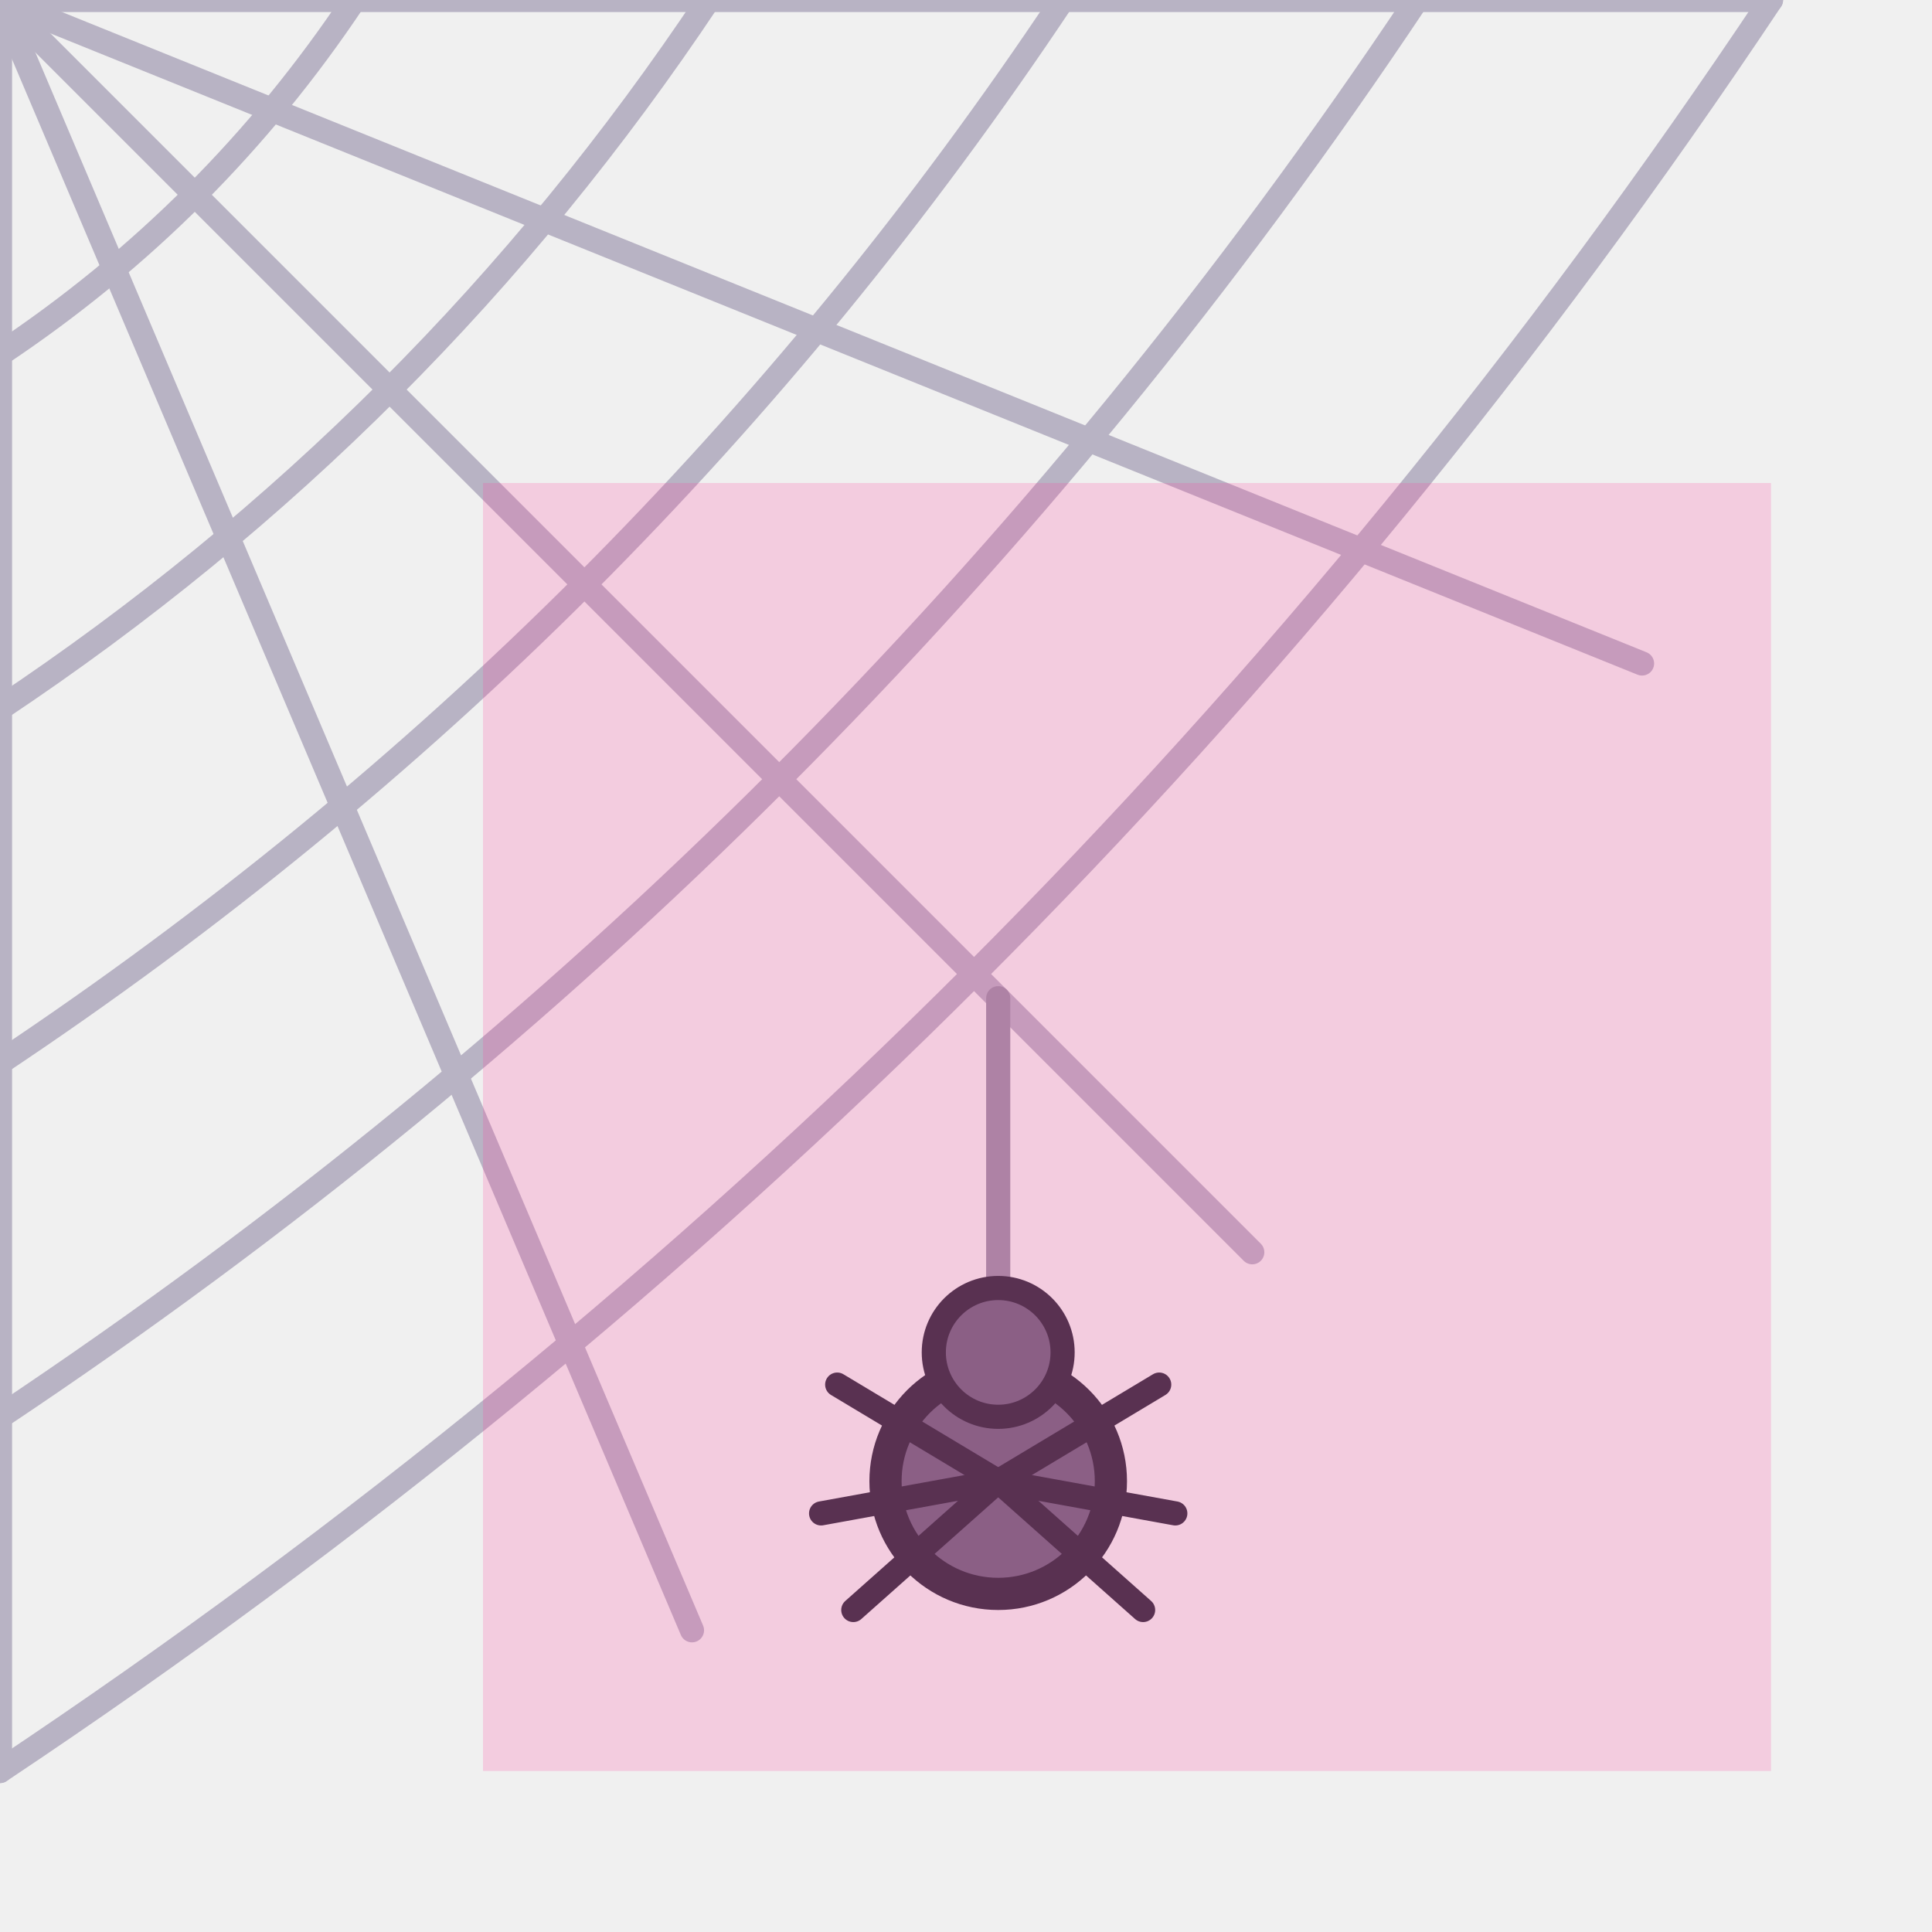
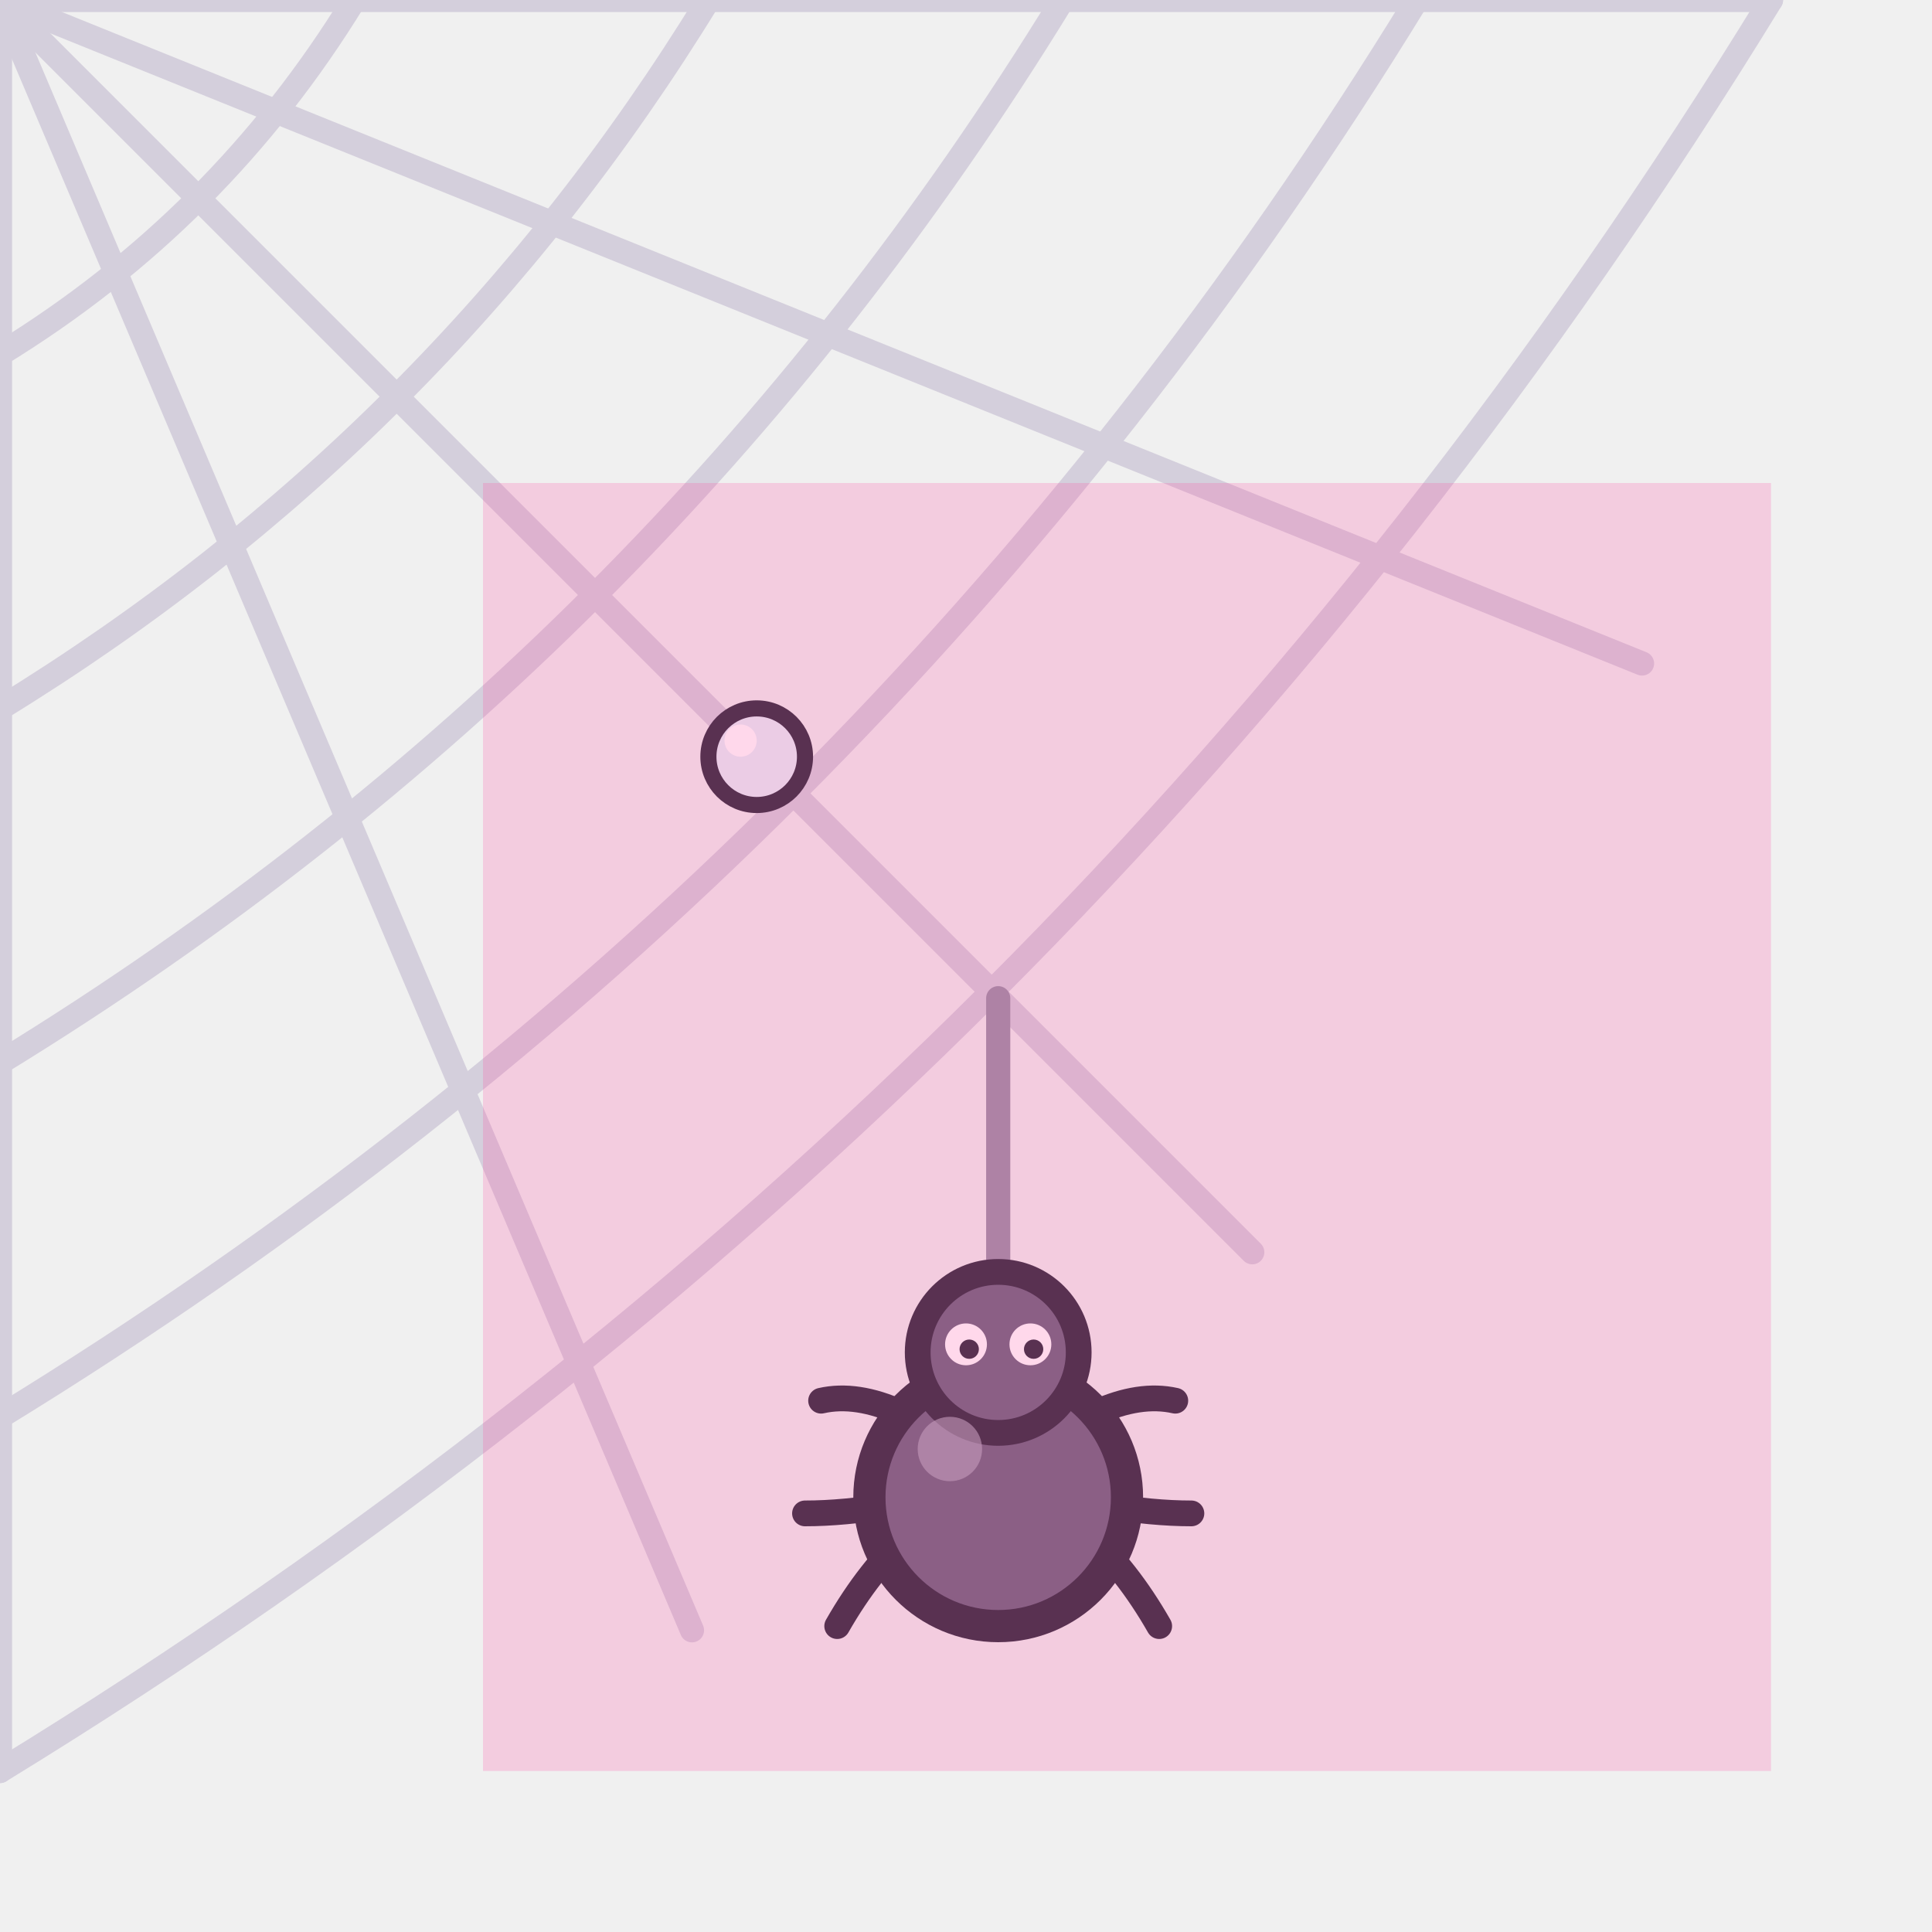
<svg xmlns="http://www.w3.org/2000/svg" viewBox="0 0 120 120" width="120" height="120">
  <g id="pavučina">
-     <path d="M 0 22 Q 13.2 13.2 22 0" fill="none" stroke="#B8B3C4" stroke-width="1.5" stroke-linejoin="round" stroke-linecap="round" />
-     <path d="M 0 44 Q 26.4 26.4 44 0" fill="none" stroke="#B8B3C4" stroke-width="1.5" stroke-linejoin="round" stroke-linecap="round" />
-     <path d="M 0 66 Q 39.6 39.6 66 0" fill="none" stroke="#B8B3C4" stroke-width="1.5" stroke-linejoin="round" stroke-linecap="round" />
-     <path d="M 0 88 Q 52.8 52.8 88 0" fill="none" stroke="#B8B3C4" stroke-width="1.5" stroke-linejoin="round" stroke-linecap="round" />
-     <path d="M 0 110 Q 66.0 66.0 110 0" fill="none" stroke="#B8B3C4" stroke-width="1.5" stroke-linejoin="round" stroke-linecap="round" />
-     <path d="M 0 0 L 110 0" stroke="#B8B3C4" stroke-width="1.5" stroke-linejoin="round" stroke-linecap="round" />
-     <path d="M 0 0 L 101.99 41.21" stroke="#B8B3C4" stroke-width="1.5" stroke-linejoin="round" stroke-linecap="round" />
-     <path d="M 0 0 L 77.78 77.78" stroke="#B8B3C4" stroke-width="1.5" stroke-linejoin="round" stroke-linecap="round" />
-     <path d="M 0 0 L 42.98 101.26" stroke="#B8B3C4" stroke-width="1.5" stroke-linejoin="round" stroke-linecap="round" />
-     <path d="M 0 0 L 0 110" stroke="#B8B3C4" stroke-width="1.5" stroke-linejoin="round" stroke-linecap="round" />
+     <path d="M 0 22 Q 13.64 13.64 22 0" fill="none" stroke="#D4CFDC" stroke-width="1.5" stroke-linejoin="round" stroke-linecap="round" />
+     <path d="M 0 44 Q 27.28 27.28 44 0" fill="none" stroke="#D4CFDC" stroke-width="1.5" stroke-linejoin="round" stroke-linecap="round" />
+     <path d="M 0 66 Q 40.92 40.92 66 0" fill="none" stroke="#D4CFDC" stroke-width="1.5" stroke-linejoin="round" stroke-linecap="round" />
+     <path d="M 0 88 Q 54.56 54.56 88 0" fill="none" stroke="#D4CFDC" stroke-width="1.5" stroke-linejoin="round" stroke-linecap="round" />
+     <path d="M 0 110 Q 68.2 68.2 110 0" fill="none" stroke="#D4CFDC" stroke-width="1.5" stroke-linejoin="round" stroke-linecap="round" />
+     <path d="M 0 0 L 110 0" stroke="#D4CFDC" stroke-width="1.5" stroke-linejoin="round" stroke-linecap="round" />
+     <path d="M 0 0 L 101.99 41.21" stroke="#D4CFDC" stroke-width="1.5" stroke-linejoin="round" stroke-linecap="round" />
+     <path d="M 0 0 L 77.78 77.78" stroke="#D4CFDC" stroke-width="1.5" stroke-linejoin="round" stroke-linecap="round" />
+     <path d="M 0 0 L 42.98 101.26" stroke="#D4CFDC" stroke-width="1.5" stroke-linejoin="round" stroke-linecap="round" />
+     <path d="M 0 0 L 0 110" stroke="#D4CFDC" stroke-width="1.5" stroke-linejoin="round" stroke-linecap="round" />
+     <circle cx="47" cy="47" r="3" fill="#E6F0F8" stroke="#2F2E3F" stroke-width="1" stroke-linejoin="round" stroke-linecap="round" />
+     <circle cx="46" cy="46" r="1" fill="#FFFFFF" stroke="none" />
  </g>
  <g id="pavouk">
-     <path d="M 62 62 L 62 90" stroke="#9A94A8" stroke-width="1.5" stroke-linejoin="round" stroke-linecap="round" />
-     <circle cx="62" cy="92" r="7" fill="#6E6880" stroke="#2F2E3F" stroke-width="2" stroke-linejoin="round" stroke-linecap="round" />
-     <circle cx="62" cy="84" r="4" fill="#6E6880" stroke="#2F2E3F" stroke-width="1.5" stroke-linejoin="round" stroke-linecap="round" />
-     <path d="M 62 92 l -10 -6" fill="none" stroke="#2F2E3F" stroke-width="1.5" stroke-linejoin="round" stroke-linecap="round" />
-     <path d="M 62 92 l -11 2" fill="none" stroke="#2F2E3F" stroke-width="1.5" stroke-linejoin="round" stroke-linecap="round" />
-     <path d="M 62 92 l -9 8" fill="none" stroke="#2F2E3F" stroke-width="1.5" stroke-linejoin="round" stroke-linecap="round" />
-     <path d="M 62 92 l 10 -6" fill="none" stroke="#2F2E3F" stroke-width="1.5" stroke-linejoin="round" stroke-linecap="round" />
-     <path d="M 62 92 l 11 2" fill="none" stroke="#2F2E3F" stroke-width="1.5" stroke-linejoin="round" stroke-linecap="round" />
-     <path d="M 62 92 l 9 8" fill="none" stroke="#2F2E3F" stroke-width="1.5" stroke-linejoin="round" stroke-linecap="round" />
+     <path d="M 62 62 L 62 84" stroke="#9A94A8" stroke-width="1.5" stroke-linejoin="round" stroke-linecap="round" />
+     <path d="M 62 92 q -6.6 -6 -11 -5" fill="none" stroke="#2F2E3F" stroke-width="1.6" stroke-linejoin="round" stroke-linecap="round" />
+     <path d="M 62 92 q -7.2 2 -12 2" fill="none" stroke="#2F2E3F" stroke-width="1.6" stroke-linejoin="round" stroke-linecap="round" />
+     <path d="M 62 92 q -6.0 2 -10 9" fill="none" stroke="#2F2E3F" stroke-width="1.6" stroke-linejoin="round" stroke-linecap="round" />
+     <path d="M 62 92 q 6.6 -6 11 -5" fill="none" stroke="#2F2E3F" stroke-width="1.6" stroke-linejoin="round" stroke-linecap="round" />
+     <path d="M 62 92 q 7.2 2 12 2" fill="none" stroke="#2F2E3F" stroke-width="1.6" stroke-linejoin="round" stroke-linecap="round" />
+     <path d="M 62 92 q 6.0 2 10 9" fill="none" stroke="#2F2E3F" stroke-width="1.6" stroke-linejoin="round" stroke-linecap="round" />
+     <circle cx="62" cy="93" r="8" fill="#6E6880" stroke="#2F2E3F" stroke-width="2" stroke-linejoin="round" stroke-linecap="round" />
+     <circle cx="62" cy="84" r="5" fill="#6E6880" stroke="#2F2E3F" stroke-width="1.6" stroke-linejoin="round" stroke-linecap="round" />
+     <circle cx="60" cy="83.5" r="1.3" fill="#FFFFFF" stroke="none" />
+     <circle cx="64" cy="83.5" r="1.3" fill="#FFFFFF" stroke="none" />
+     <circle cx="60.2" cy="83.8" r="0.6" fill="#2F2E3F" stroke="none" />
+     <circle cx="64.2" cy="83.8" r="0.6" fill="#2F2E3F" stroke="none" />
+     <circle cx="59" cy="90" r="2" fill="#B8B3C4" stroke="none" opacity="0.6" />
  </g>
  <g id="stav: prázdná" data-state="hidden">
    <circle cx="62" cy="92" r="9" fill="#EBDCCB" stroke="none" opacity="0" />
  </g>
  <rect id="@dotyk pavouk" x="30" y="30" width="80" height="80" fill="#FF3D9A" opacity="0.2" />
</svg>
